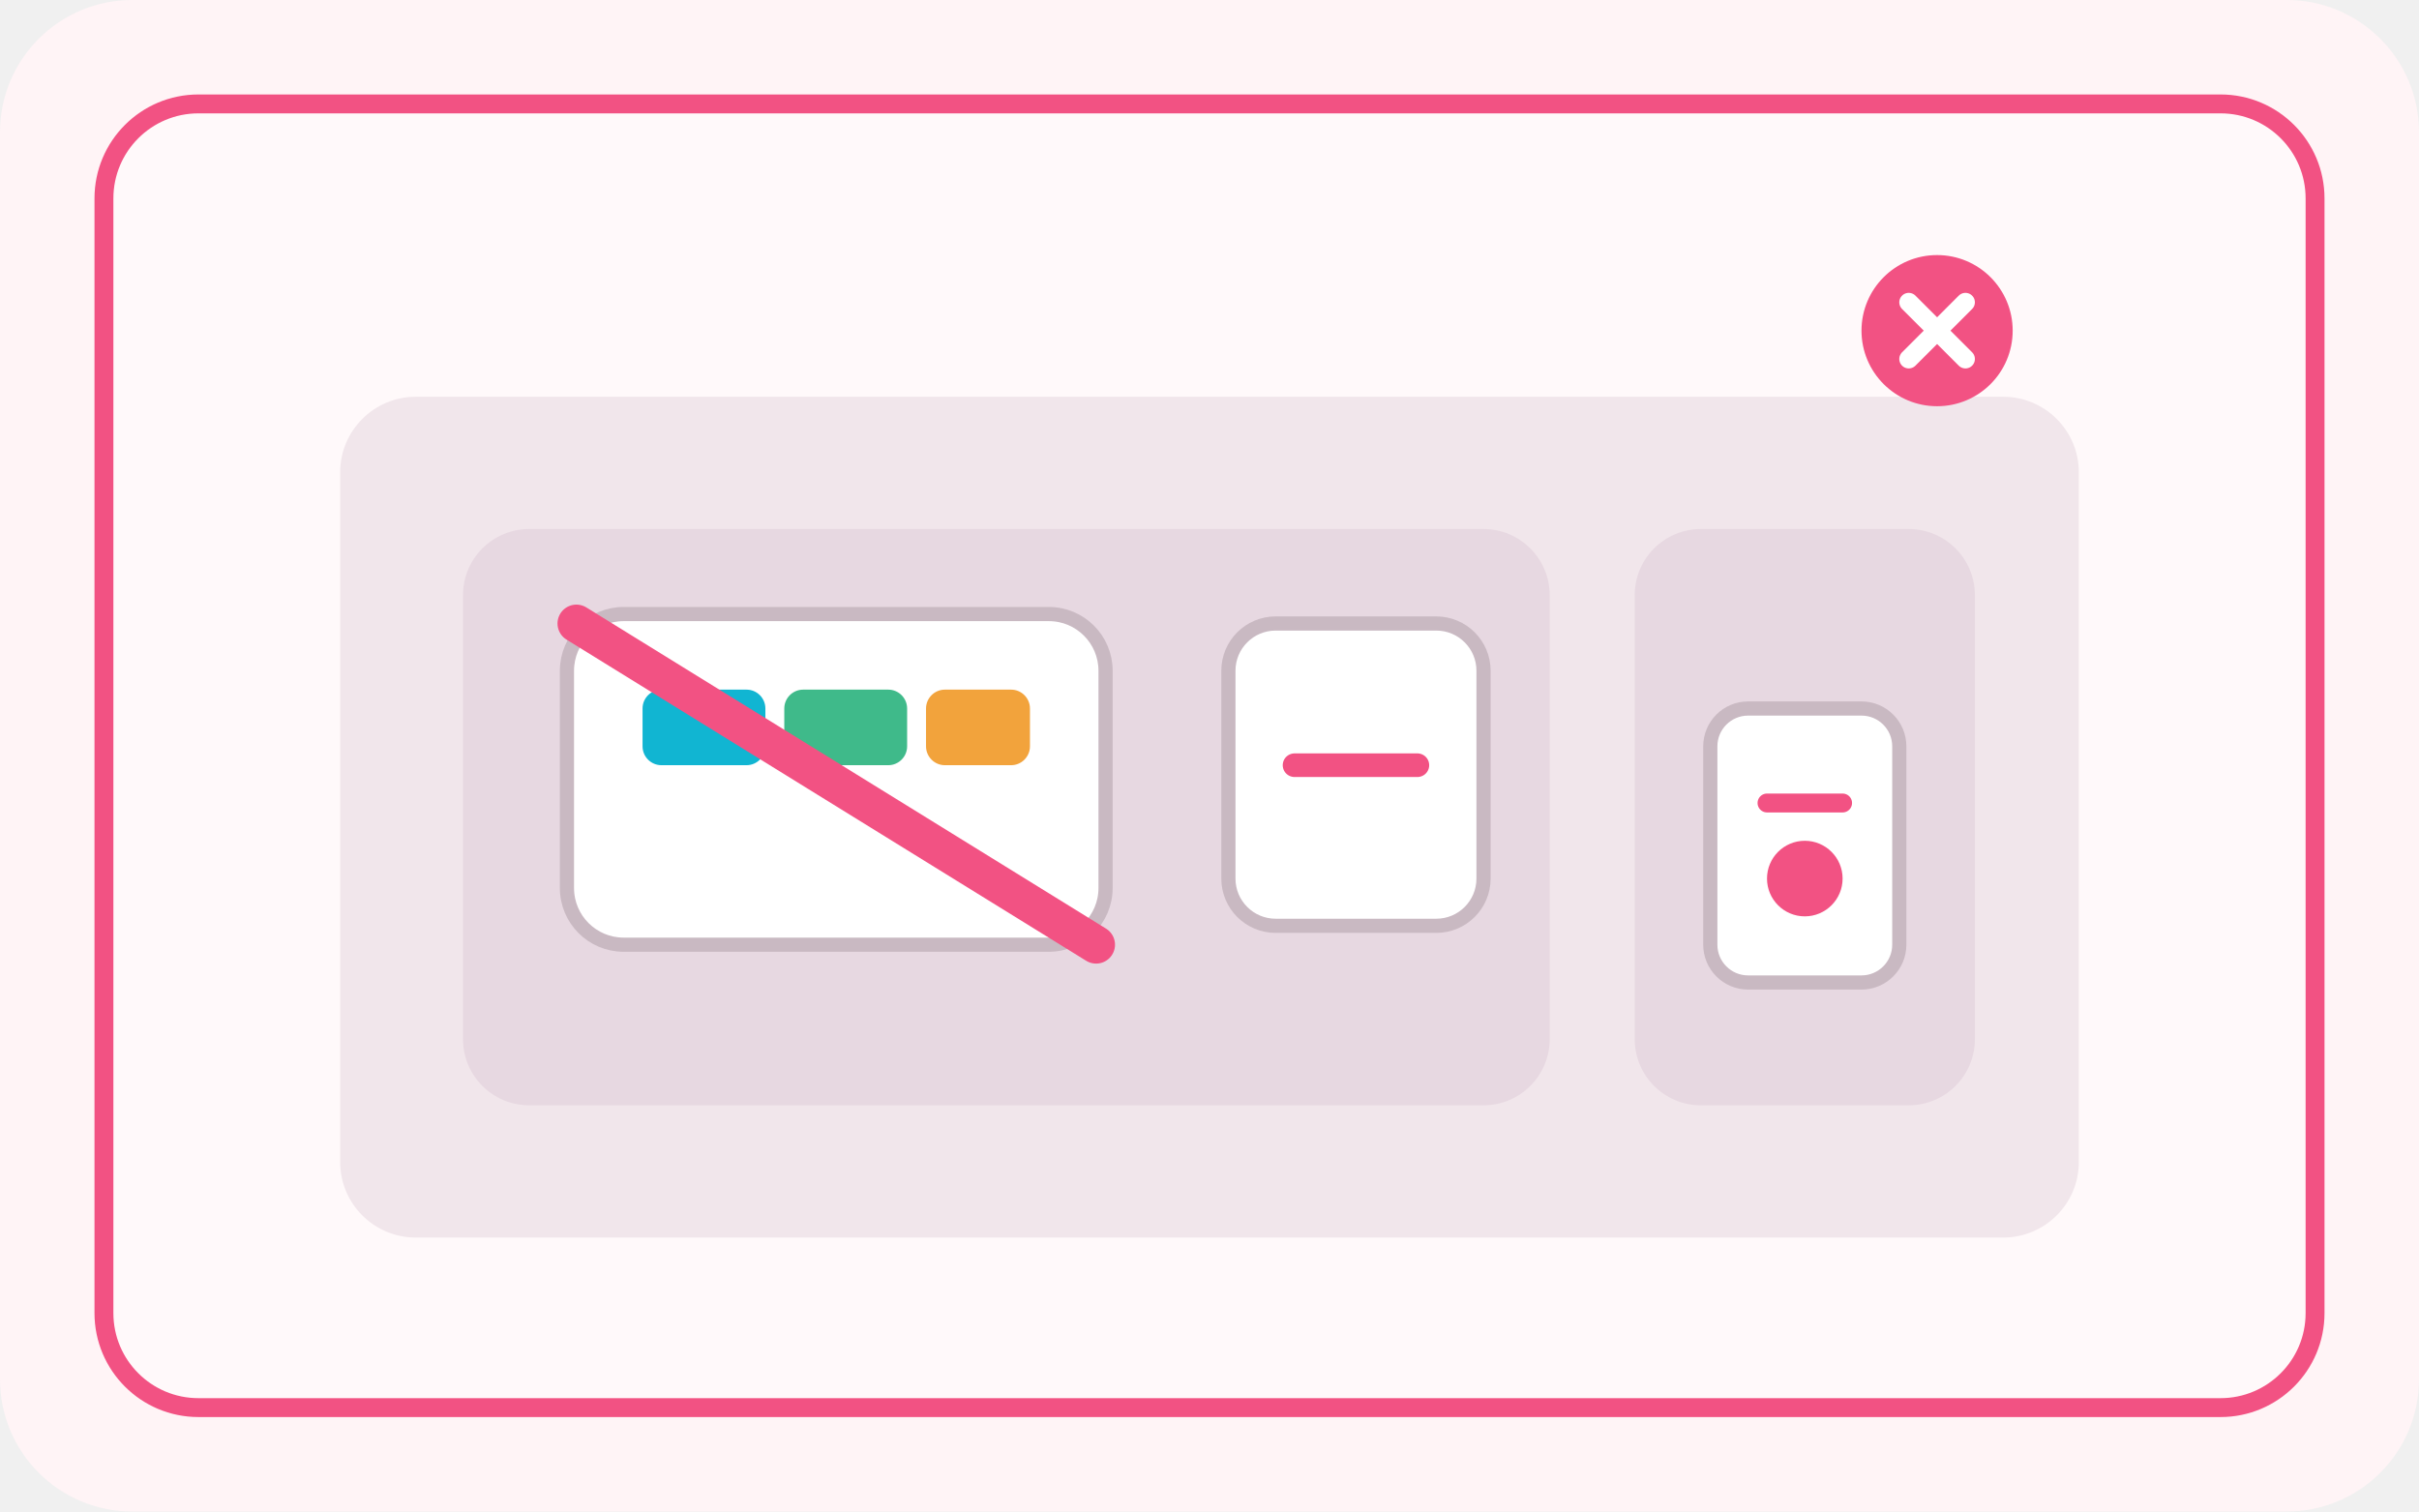
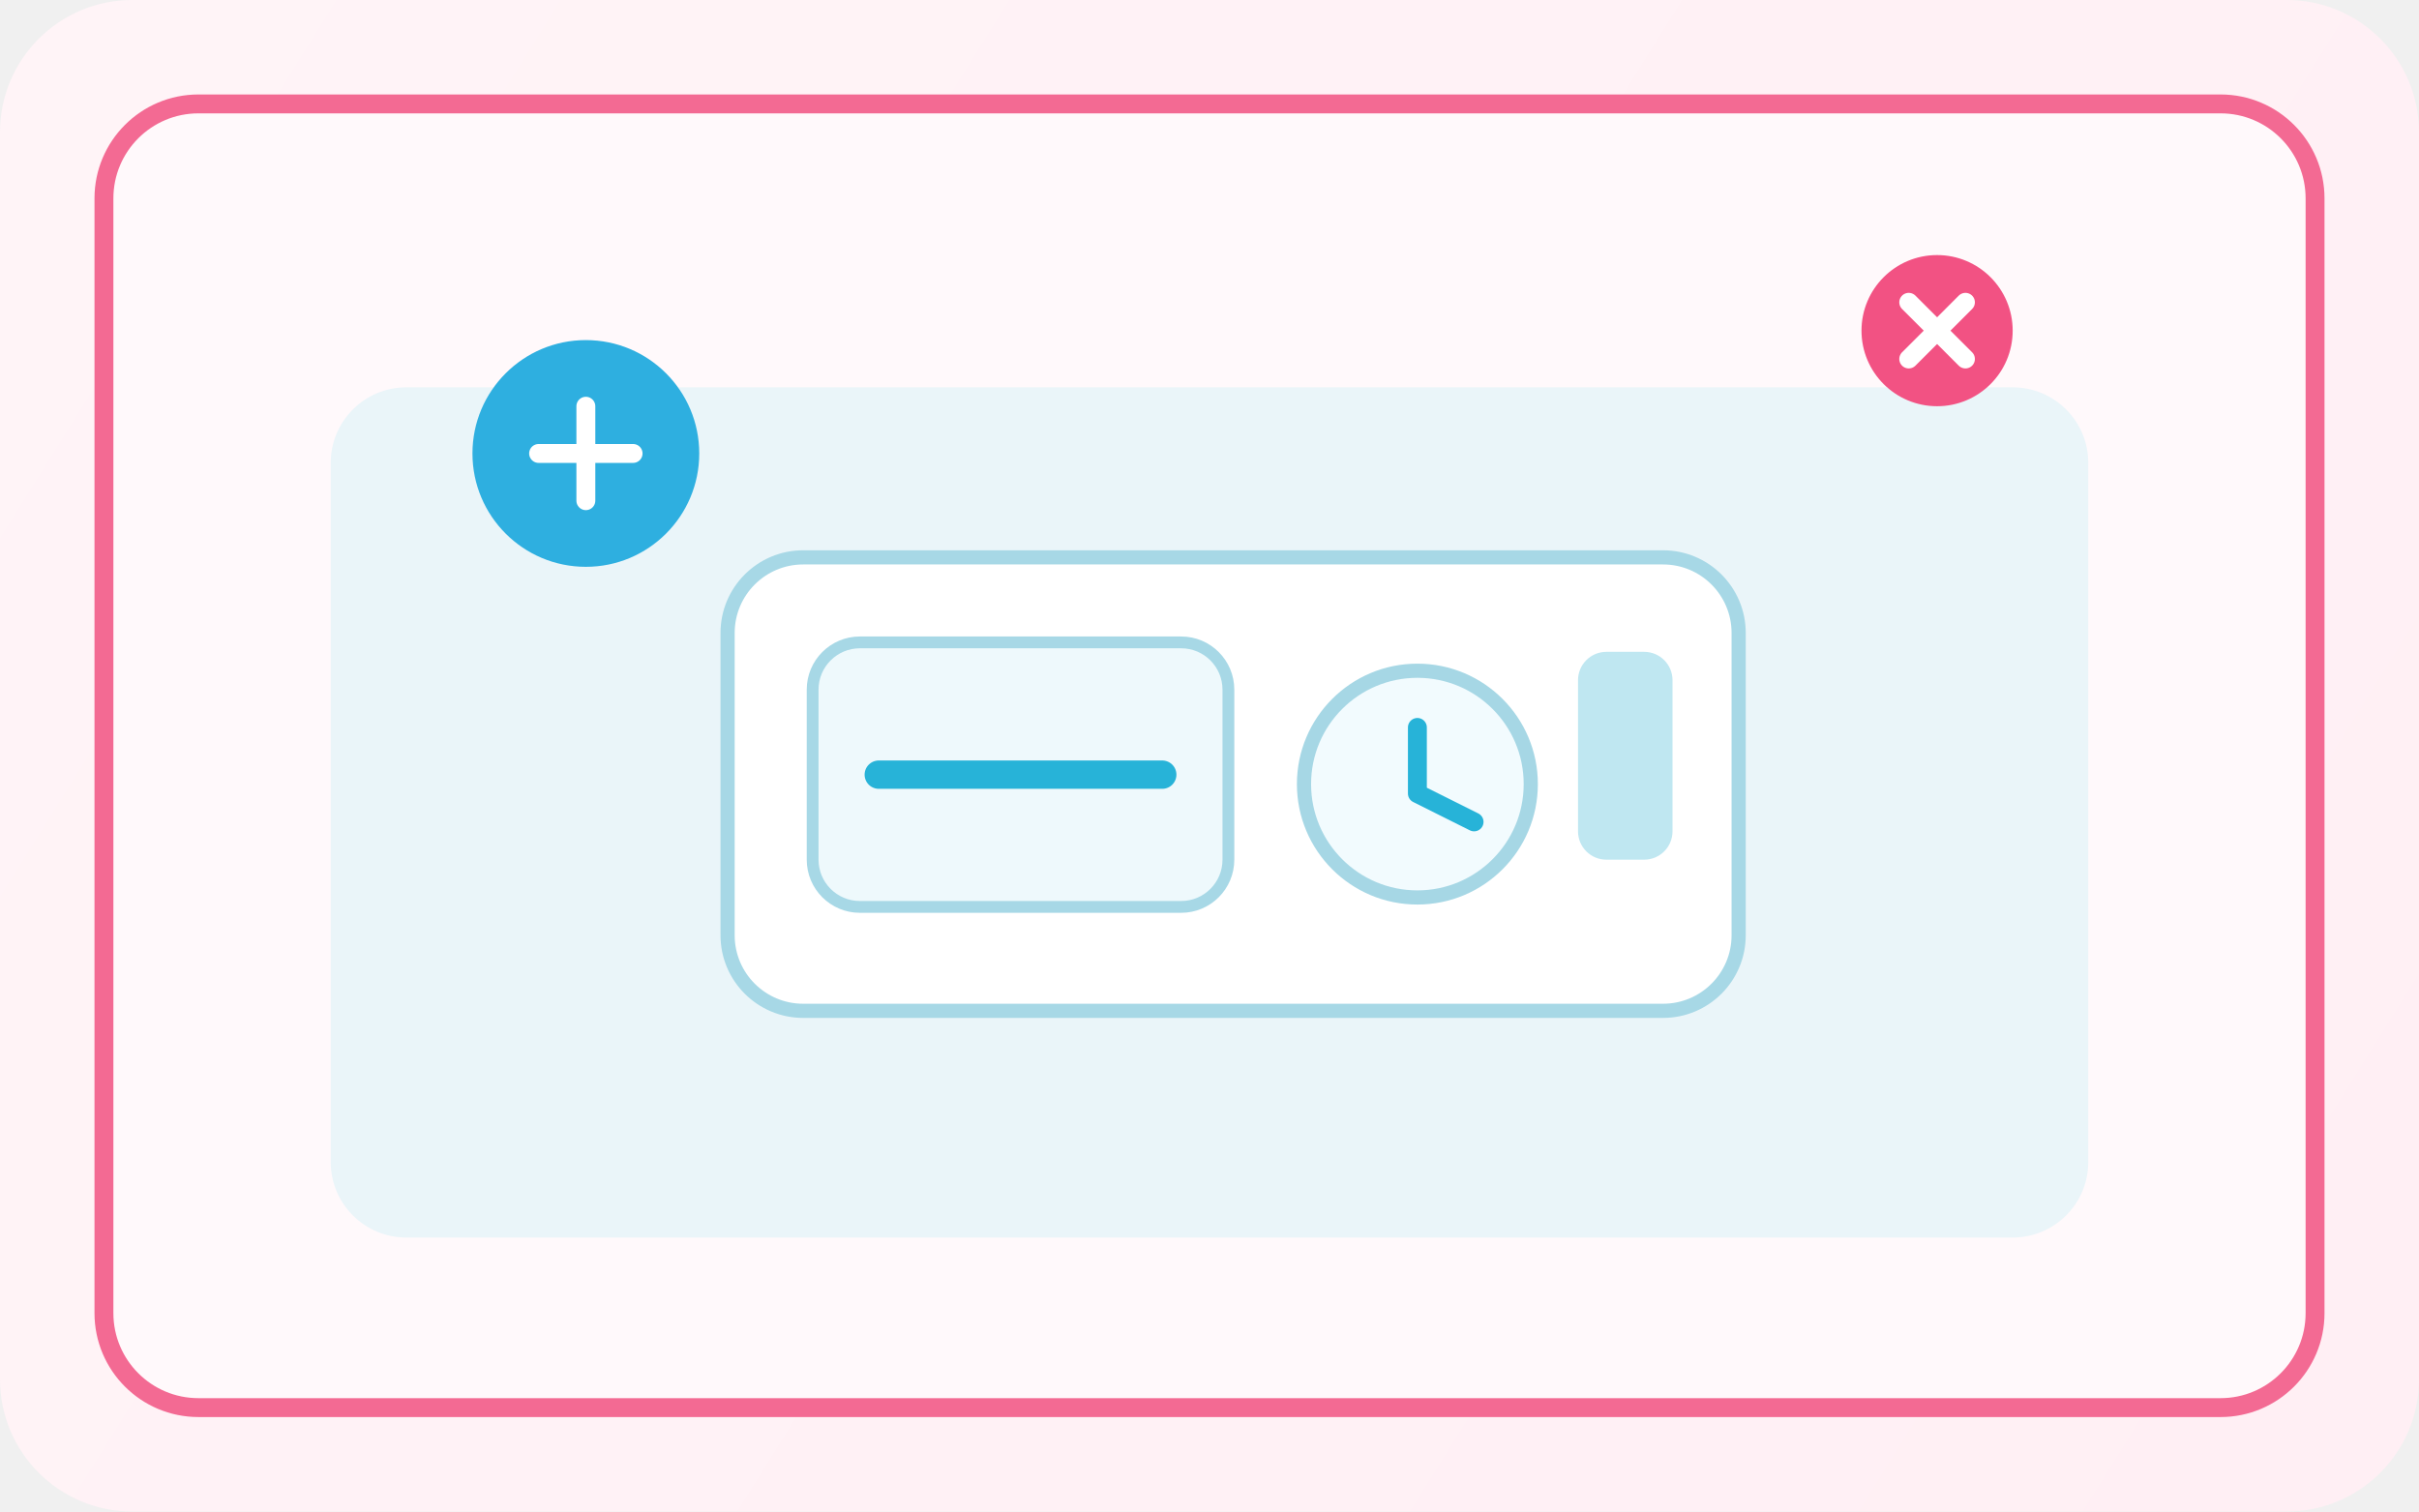
<svg xmlns="http://www.w3.org/2000/svg" width="512" height="320" viewBox="0 0 512 320" fill="none">
-   <rect width="512" height="320" rx="28" fill="#FFF4F6" />
-   <rect x="22" y="22" width="468" height="276" rx="20" fill="#FFF9FA" stroke="#F25283" stroke-width="4" />
-   <rect x="72" y="84" width="368" height="178" rx="16" fill="#F1E6EB" />
-   <rect x="98" y="112" width="230" height="122" rx="14" fill="#E7D8E1" />
-   <rect x="346" y="112" width="72" height="122" rx="14" fill="#E7D8E1" />
-   <rect x="120" y="130" width="114" height="70" rx="12" fill="#FFFFFF" stroke="#C9B9C2" stroke-width="3" />
-   <rect x="136" y="146" width="26" height="16" rx="4" fill="#11B5D2" />
-   <rect x="166" y="146" width="26" height="16" rx="4" fill="#3FBA8A" />
-   <rect x="196" y="146" width="22" height="16" rx="4" fill="#F2A33C" />
-   <path d="M122 132L232 200" stroke="#F25283" stroke-width="8" stroke-linecap="round" />
-   <rect x="260" y="132" width="54" height="64" rx="10" fill="#FFFFFF" stroke="#C9B9C2" stroke-width="3" />
-   <path d="M274 162H300" stroke="#F25283" stroke-width="5" stroke-linecap="round" />
-   <rect x="362" y="150" width="40" height="58" rx="8" fill="#FFFFFF" stroke="#C9B9C2" stroke-width="3" />
-   <path d="M374 170H390" stroke="#F25283" stroke-width="4" stroke-linecap="round" />
-   <circle cx="382" cy="186" r="8" fill="#F25283" />
+   <defs>
+     <linearGradient id="page" x1="0" y1="0" x2="512" y2="320" gradientUnits="userSpaceOnUse">
+       <stop offset="0" stop-color="#FFF4F7" />
+       <stop offset="1" stop-color="#FFEFF4" />
+     </linearGradient>
+   </defs>
+   <rect width="512" height="320" rx="28" fill="url(#page)" />
+   <rect x="22" y="22" width="468" height="276" rx="20" fill="#FFF9FB" stroke="#F36A93" stroke-width="4" />
+   <rect x="70" y="82" width="372" height="180" rx="16" fill="#EAF5F9" />
+   <circle cx="124" cy="96" r="24" fill="#2EAFE0" />
+   <path d="M114 96H134" stroke="white" stroke-width="4" stroke-linecap="round" />
+   <path d="M124 86V106" stroke="white" stroke-width="4" stroke-linecap="round" />
+   <rect x="154" y="118" width="214" height="96" rx="16" fill="#FFFFFF" stroke="#A7D8E6" stroke-width="3" />
+   <rect x="172" y="136" width="88" height="56" rx="10" fill="#EEF9FC" stroke="#A7D8E6" stroke-width="2.5" />
+   <path d="M186 164H246" stroke="#27B3D8" stroke-width="6" stroke-linecap="round" />
+   <circle cx="300" cy="166" r="24" fill="#F2FBFE" stroke="#A6D7E5" stroke-width="3" />
+   <path d="M300 154V168L312 174" stroke="#27B3D8" stroke-width="4" stroke-linecap="round" stroke-linejoin="round" />
+   <rect x="334" y="138" width="20" height="44" rx="6" fill="#BFE7F1" />
  <circle cx="410" cy="70" r="16" fill="#F25283" />
  <path d="M404 64L416 76" stroke="white" stroke-width="4" stroke-linecap="round" />
  <path d="M416 64L404 76" stroke="white" stroke-width="4" stroke-linecap="round" />
</svg>
